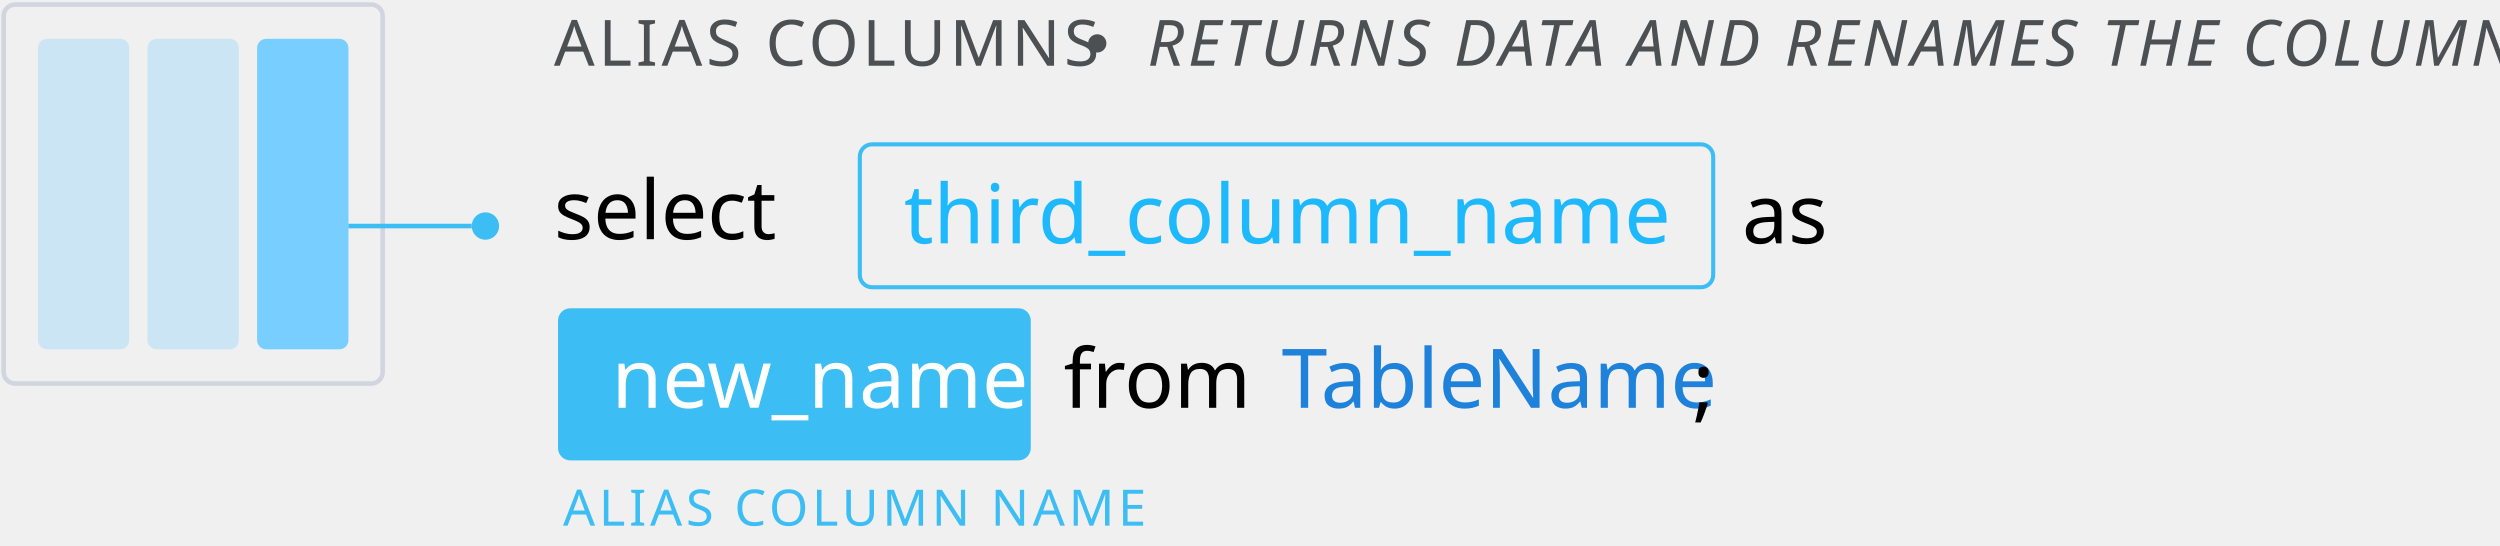
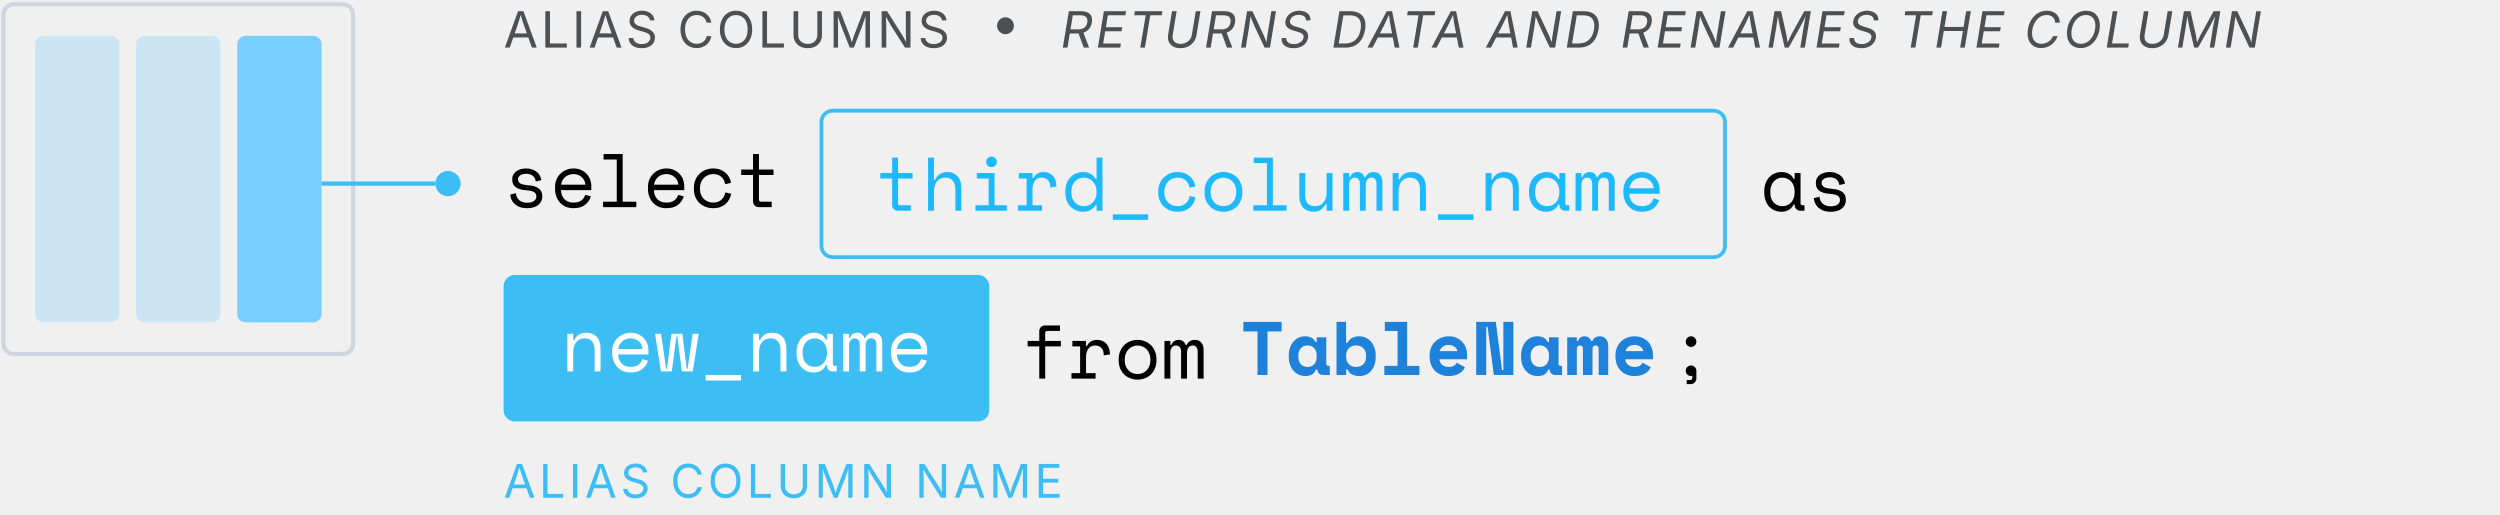
- <svg xmlns="http://www.w3.org/2000/svg" width="646" height="141" viewBox="0 0 646 141" fill="none">
-   <rect x="0.95" y="1.182" width="97.931" height="97.931" rx="2.95" stroke="#D1D5DF" stroke-width="1.18" />
-   <rect opacity="0.3" x="9.799" y="10.032" width="23.598" height="80.233" rx="2.36" fill="#77CEFF" />
-   <rect opacity="0.3" x="38.116" y="10.032" width="23.598" height="80.233" rx="2.36" fill="#77CEFF" />
-   <rect x="66.434" y="10.032" width="23.598" height="80.233" rx="2.36" fill="#77CEFF" />
-   <circle cx="125.429" cy="58.407" r="3.54" transform="rotate(-180 125.429 58.4073)" fill="#3CBDF4" />
-   <path d="M90.032 58.407L121.889 58.407" stroke="#3CBDF4" stroke-width="1.18" />
-   <text fill="black" xml:space="preserve" style="white-space: pre" font-family="Operator Mono" font-size="21.246" font-weight="500" letter-spacing="0px">
-     <tspan x="143.139" y="61.814">select</tspan>
+ <svg xmlns="http://www.w3.org/2000/svg" width="700" height="144" fill="none" viewBox="0 0 700 144">
+   <rect width="23.598" height="80.233" x="9.799" y="10" fill="#77CEFF" opacity="0.3" rx="2.36" />
+   <path fill="black" d="M502.497 57.215H502.242C501.902 57.923 501.427 58.448 500.818 58.788C500.224 59.127 499.593 59.297 498.928 59.297C498.234 59.297 497.589 59.184 496.994 58.958C496.399 58.717 495.875 58.37 495.422 57.916C494.983 57.449 494.636 56.883 494.381 56.217C494.126 55.551 493.999 54.779 493.999 53.901V53.561C493.999 52.697 494.126 51.932 494.381 51.267C494.636 50.601 494.983 50.041 495.422 49.588C495.875 49.121 496.399 48.767 496.994 48.526C497.589 48.285 498.219 48.165 498.885 48.165C499.607 48.165 500.259 48.328 500.84 48.653C501.435 48.965 501.902 49.454 502.242 50.119H502.497V48.462H504.154V56.833C504.154 57.258 504.345 57.47 504.728 57.47H505.259V59H504.133C503.651 59 503.255 58.844 502.943 58.533C502.646 58.221 502.497 57.824 502.497 57.343V57.215ZM499.097 57.725C499.593 57.725 500.046 57.633 500.457 57.449C500.882 57.265 501.243 57.003 501.541 56.663C501.838 56.323 502.072 55.919 502.242 55.452C502.412 54.97 502.497 54.439 502.497 53.858V53.604C502.497 53.037 502.412 52.52 502.242 52.053C502.072 51.571 501.831 51.16 501.52 50.82C501.222 50.48 500.861 50.218 500.436 50.034C500.025 49.836 499.579 49.737 499.097 49.737C498.602 49.737 498.149 49.829 497.738 50.013C497.327 50.197 496.966 50.459 496.654 50.799C496.357 51.125 496.123 51.529 495.953 52.01C495.783 52.477 495.698 52.995 495.698 53.561V53.901C495.698 55.105 496.01 56.047 496.633 56.727C497.27 57.392 498.092 57.725 499.097 57.725Z" />
+   <path fill="black" d="M510.045 51.182C510.045 51.691 510.258 52.081 510.683 52.35C511.122 52.619 511.915 52.796 513.062 52.881C514.295 52.98 515.229 53.278 515.867 53.773C516.518 54.255 516.844 54.963 516.844 55.898V56.026C516.844 56.535 516.738 56.996 516.525 57.407C516.327 57.803 516.044 58.143 515.676 58.426C515.322 58.71 514.882 58.922 514.358 59.064C513.848 59.219 513.289 59.297 512.68 59.297C511.858 59.297 511.15 59.191 510.555 58.979C509.975 58.752 509.486 58.462 509.089 58.108C508.707 57.739 508.417 57.329 508.218 56.875C508.02 56.408 507.907 55.941 507.878 55.473L509.451 55.091C509.521 55.898 509.833 56.55 510.385 57.045C510.938 57.527 511.674 57.768 512.595 57.768C513.374 57.768 513.997 57.619 514.465 57.322C514.946 57.01 515.187 56.578 515.187 56.026C515.187 55.431 514.953 55.006 514.486 54.751C514.018 54.496 513.261 54.333 512.213 54.262C510.994 54.177 510.06 53.894 509.408 53.412C508.757 52.931 508.431 52.23 508.431 51.309V51.182C508.431 50.686 508.537 50.254 508.75 49.886C508.962 49.503 509.245 49.184 509.599 48.929C509.968 48.675 510.378 48.483 510.832 48.356C511.285 48.228 511.759 48.165 512.255 48.165C512.949 48.165 513.558 48.264 514.082 48.462C514.606 48.646 515.045 48.894 515.399 49.206C515.754 49.503 516.023 49.85 516.207 50.247C516.405 50.643 516.533 51.04 516.589 51.437L515.017 51.819C514.946 51.139 514.67 50.608 514.188 50.225C513.721 49.843 513.105 49.652 512.34 49.652C512.043 49.652 511.752 49.687 511.469 49.758C511.2 49.815 510.959 49.907 510.747 50.034C510.534 50.162 510.364 50.325 510.237 50.523C510.109 50.707 510.045 50.927 510.045 51.182Z" />
+   <rect width="97.931" height="97.931" x="0.95" y="1.182" stroke="#D1D5DF" stroke-width="1.18" rx="2.95" />
+   <rect width="23.598" height="80.233" x="38.117" y="10.032" fill="#77CEFF" opacity="0.3" rx="2.36" />
+   <rect width="23.598" height="80.233" x="66.434" y="10.032" fill="#77CEFF" rx="2.36" />
+   <circle cx="125.429" cy="51.407" r="3.54" fill="#3CBDF4" transform="rotate(-180 125.429 51.4073)" />
+   <path stroke="#3CBDF4" stroke-width="1.18" d="M90.032 51.407L121.889 51.407" />
+   <path fill="black" d="M145.037 50.181C145.037 50.691 145.249 51.081 145.674 51.35C146.113 51.619 146.906 51.796 148.054 51.881C149.286 51.98 150.221 52.278 150.858 52.773C151.51 53.255 151.835 53.963 151.835 54.898V55.026C151.835 55.535 151.729 55.996 151.517 56.407C151.318 56.803 151.035 57.143 150.667 57.426C150.313 57.71 149.874 57.922 149.35 58.064C148.84 58.219 148.28 58.297 147.671 58.297C146.85 58.297 146.141 58.191 145.547 57.979C144.966 57.752 144.477 57.462 144.081 57.108C143.698 56.739 143.408 56.329 143.21 55.875C143.011 55.408 142.898 54.941 142.87 54.473L144.442 54.091C144.513 54.898 144.824 55.55 145.377 56.045C145.929 56.527 146.666 56.768 147.586 56.768C148.365 56.768 148.988 56.619 149.456 56.322C149.937 56.01 150.178 55.578 150.178 55.026C150.178 54.431 149.944 54.006 149.477 53.751C149.01 53.496 148.252 53.333 147.204 53.262C145.986 53.177 145.051 52.894 144.399 52.412C143.748 51.931 143.422 51.23 143.422 50.309V50.181C143.422 49.686 143.528 49.254 143.741 48.886C143.953 48.503 144.236 48.184 144.591 47.929C144.959 47.675 145.37 47.483 145.823 47.356C146.276 47.228 146.751 47.165 147.246 47.165C147.94 47.165 148.549 47.264 149.073 47.462C149.597 47.646 150.037 47.894 150.391 48.206C150.745 48.503 151.014 48.85 151.198 49.247C151.396 49.643 151.524 50.04 151.58 50.436L150.008 50.819C149.937 50.139 149.661 49.608 149.18 49.225C148.712 48.843 148.096 48.652 147.331 48.652C147.034 48.652 146.743 48.687 146.46 48.758C146.191 48.815 145.95 48.907 145.738 49.034C145.525 49.162 145.355 49.325 145.228 49.523C145.1 49.707 145.037 49.926 145.037 50.181Z" />
+   <path fill="black" d="M157.068 53.241C157.111 54.289 157.436 55.132 158.046 55.769C158.655 56.407 159.504 56.725 160.595 56.725C161.091 56.725 161.523 56.669 161.891 56.555C162.259 56.442 162.571 56.286 162.826 56.088C163.095 55.889 163.307 55.663 163.463 55.408C163.633 55.139 163.768 54.855 163.867 54.558L165.439 54.983C165.142 55.96 164.589 56.761 163.782 57.384C162.989 57.993 161.912 58.297 160.553 58.297C159.802 58.297 159.108 58.17 158.47 57.915C157.847 57.646 157.309 57.27 156.856 56.789C156.403 56.307 156.048 55.734 155.793 55.068C155.539 54.402 155.411 53.666 155.411 52.858V52.349C155.411 51.612 155.539 50.925 155.793 50.288C156.063 49.65 156.431 49.105 156.898 48.652C157.366 48.184 157.911 47.823 158.534 47.568C159.172 47.299 159.858 47.165 160.595 47.165C161.459 47.165 162.203 47.328 162.826 47.653C163.463 47.965 163.98 48.354 164.377 48.822C164.787 49.289 165.085 49.799 165.269 50.352C165.467 50.904 165.566 51.414 165.566 51.881V53.241H157.068ZM160.595 48.737C160.128 48.737 159.689 48.815 159.278 48.971C158.881 49.112 158.527 49.318 158.215 49.587C157.918 49.856 157.67 50.174 157.472 50.543C157.288 50.897 157.167 51.286 157.111 51.711H163.909C163.881 51.258 163.768 50.847 163.569 50.479C163.385 50.111 163.137 49.799 162.826 49.544C162.528 49.289 162.181 49.091 161.785 48.949C161.402 48.808 161.006 48.737 160.595 48.737Z" />
+   <path fill="black" d="M168.866 56.47H172.69V44.658H168.994V43.128H174.347V56.47H178.172V58H168.866V56.47Z" />
+   <path fill="black" d="M183.086 53.241C183.128 54.289 183.454 55.132 184.063 55.769C184.672 56.407 185.522 56.725 186.613 56.725C187.108 56.725 187.54 56.669 187.909 56.555C188.277 56.442 188.589 56.286 188.843 56.088C189.113 55.889 189.325 55.663 189.481 55.408C189.651 55.139 189.785 54.855 189.885 54.558L191.457 54.983C191.159 55.96 190.607 56.761 189.8 57.384C189.006 57.993 187.93 58.297 186.57 58.297C185.819 58.297 185.125 58.17 184.488 57.915C183.865 57.646 183.327 57.27 182.873 56.789C182.42 56.307 182.066 55.734 181.811 55.068C181.556 54.402 181.429 53.666 181.429 52.858V52.349C181.429 51.612 181.556 50.925 181.811 50.288C182.08 49.65 182.449 49.105 182.916 48.652C183.383 48.184 183.929 47.823 184.552 47.568C185.189 47.299 185.876 47.165 186.613 47.165C187.477 47.165 188.22 47.328 188.843 47.653C189.481 47.965 189.998 48.354 190.394 48.822C190.805 49.289 191.103 49.799 191.287 50.352C191.485 50.904 191.584 51.414 191.584 51.881V53.241H183.086ZM186.613 48.737C186.145 48.737 185.706 48.815 185.295 48.971C184.899 49.112 184.545 49.318 184.233 49.587C183.936 49.856 183.688 50.174 183.49 50.543C183.305 50.897 183.185 51.286 183.128 51.711H189.927C189.899 51.258 189.785 50.847 189.587 50.479C189.403 50.111 189.155 49.799 188.843 49.544C188.546 49.289 188.199 49.091 187.802 48.949C187.42 48.808 187.023 48.737 186.613 48.737Z" />
+   <path fill="black" d="M204.742 54.261C204.628 54.841 204.43 55.38 204.147 55.875C203.878 56.371 203.531 56.803 203.106 57.171C202.681 57.525 202.185 57.802 201.619 58C201.052 58.198 200.422 58.297 199.728 58.297C198.991 58.297 198.29 58.177 197.624 57.936C196.973 57.695 196.399 57.348 195.904 56.895C195.408 56.428 195.011 55.861 194.714 55.196C194.43 54.53 194.289 53.765 194.289 52.901V52.646C194.289 51.796 194.43 51.031 194.714 50.352C195.011 49.672 195.408 49.098 195.904 48.631C196.399 48.163 196.973 47.802 197.624 47.547C198.29 47.292 198.991 47.165 199.728 47.165C200.393 47.165 201.01 47.264 201.576 47.462C202.143 47.66 202.638 47.944 203.063 48.312C203.502 48.666 203.856 49.091 204.126 49.587C204.409 50.082 204.6 50.621 204.699 51.201L203.042 51.584C203 51.215 202.893 50.861 202.723 50.521C202.568 50.167 202.348 49.863 202.065 49.608C201.796 49.339 201.463 49.126 201.066 48.971C200.67 48.815 200.209 48.737 199.685 48.737C199.175 48.737 198.694 48.836 198.241 49.034C197.801 49.218 197.412 49.487 197.072 49.842C196.732 50.181 196.463 50.592 196.265 51.074C196.081 51.555 195.988 52.079 195.988 52.646V52.901C195.988 53.496 196.081 54.034 196.265 54.516C196.463 54.983 196.732 55.38 197.072 55.705C197.412 56.031 197.809 56.286 198.262 56.47C198.715 56.64 199.204 56.725 199.728 56.725C200.252 56.725 200.705 56.647 201.087 56.492C201.484 56.322 201.817 56.109 202.086 55.854C202.369 55.585 202.589 55.281 202.745 54.941C202.915 54.601 203.028 54.246 203.085 53.878L204.742 54.261Z" />
+   <path fill="black" d="M207.531 47.462H210.846V43.128H212.503V47.462H216.582V48.992H212.503V55.833C212.503 56.258 212.694 56.47 213.076 56.47H216.072V58H212.482C212 58 211.603 57.844 211.292 57.532C210.994 57.221 210.846 56.824 210.846 56.343V48.992H207.531V47.462Z" />
+   <path fill="#1E81DA" d="M348.147 90.128H358.855V92.805H354.903V105H352.099V92.805H348.147V90.128Z" />
+   <path fill="#1E81DA" d="M368.486 103.47C368.203 104.136 367.806 104.61 367.296 104.894C366.786 105.163 366.191 105.297 365.511 105.297C364.874 105.297 364.272 105.177 363.706 104.936C363.153 104.695 362.664 104.341 362.24 103.874C361.815 103.406 361.475 102.84 361.22 102.174C360.979 101.509 360.859 100.751 360.859 99.901V99.561C360.859 98.725 360.979 97.975 361.22 97.309C361.461 96.643 361.786 96.077 362.197 95.609C362.608 95.142 363.082 94.788 363.621 94.547C364.173 94.292 364.761 94.165 365.384 94.165C366.135 94.165 366.737 94.292 367.19 94.547C367.657 94.802 368.025 95.199 368.295 95.737H368.677V94.462H371.354V101.813C371.354 102.238 371.545 102.45 371.928 102.45H372.331V105H370.504C370.023 105 369.626 104.858 369.314 104.575C369.017 104.292 368.868 103.923 368.868 103.47H368.486ZM366.106 102.748C366.885 102.748 367.509 102.493 367.976 101.983C368.443 101.459 368.677 100.751 368.677 99.859V99.603C368.677 98.711 368.443 98.01 367.976 97.5C367.509 96.976 366.885 96.714 366.106 96.714C365.327 96.714 364.704 96.976 364.237 97.5C363.769 98.01 363.536 98.711 363.536 99.603V99.859C363.536 100.751 363.769 101.459 364.237 101.983C364.704 102.493 365.327 102.748 366.106 102.748Z" />
+   <path fill="#1E81DA" d="M376.906 105H374.229V90.128H376.906V95.992H377.288C377.571 95.411 377.982 94.965 378.52 94.653C379.058 94.328 379.745 94.165 380.581 94.165C381.204 94.165 381.792 94.285 382.344 94.526C382.911 94.767 383.4 95.121 383.81 95.588C384.235 96.041 384.568 96.601 384.809 97.266C385.064 97.932 385.191 98.69 385.191 99.54V99.922C385.191 100.786 385.071 101.551 384.83 102.217C384.589 102.882 384.264 103.449 383.853 103.916C383.442 104.37 382.954 104.717 382.387 104.957C381.835 105.184 381.233 105.297 380.581 105.297C380.1 105.297 379.682 105.248 379.328 105.149C378.973 105.049 378.662 104.915 378.393 104.745C378.138 104.575 377.918 104.384 377.734 104.171C377.564 103.945 377.415 103.711 377.288 103.47H376.906V105ZM379.71 102.748C380.546 102.748 381.218 102.493 381.728 101.983C382.252 101.459 382.514 100.751 382.514 99.859V99.603C382.514 98.711 382.252 98.01 381.728 97.5C381.218 96.976 380.546 96.714 379.71 96.714C378.874 96.714 378.194 96.983 377.67 97.521C377.161 98.046 376.906 98.74 376.906 99.603V99.859C376.906 100.722 377.161 101.424 377.67 101.962C378.194 102.486 378.874 102.748 379.71 102.748Z" />
+   <path fill="#1E81DA" d="M387.62 102.45H391.317V92.677H387.747V90.128H393.994V102.45H397.435V105H387.62V102.45Z" />
+   <path fill="#1E81DA" d="M403.051 100.602C403.065 100.914 403.136 101.204 403.263 101.473C403.405 101.728 403.589 101.955 403.816 102.153C404.056 102.337 404.325 102.486 404.623 102.599C404.934 102.698 405.26 102.748 405.6 102.748C406.266 102.748 406.776 102.635 407.13 102.408C407.484 102.167 407.739 101.884 407.895 101.558L410.189 102.833C410.062 103.102 409.885 103.385 409.658 103.683C409.431 103.966 409.134 104.228 408.766 104.469C408.412 104.71 407.973 104.908 407.449 105.064C406.939 105.219 406.337 105.297 405.643 105.297C404.85 105.297 404.127 105.17 403.476 104.915C402.824 104.66 402.258 104.292 401.776 103.81C401.309 103.329 400.94 102.741 400.671 102.047C400.416 101.353 400.289 100.567 400.289 99.689V99.561C400.289 98.754 400.423 98.017 400.692 97.352C400.976 96.686 401.358 96.119 401.84 95.652C402.321 95.184 402.881 94.823 403.518 94.568C404.17 94.299 404.864 94.165 405.6 94.165C406.507 94.165 407.286 94.328 407.937 94.653C408.589 94.965 409.127 95.368 409.552 95.864C409.977 96.346 410.288 96.884 410.487 97.479C410.685 98.06 410.784 98.626 410.784 99.179V100.602H403.051ZM405.579 96.587C404.899 96.587 404.347 96.764 403.922 97.118C403.497 97.458 403.221 97.854 403.093 98.308H408.065C407.98 97.812 407.711 97.401 407.257 97.075C406.818 96.749 406.259 96.587 405.579 96.587Z" />
+   <path fill="#1E81DA" d="M420.564 103.598H420.946V90.128H423.75V105H418.269L416.527 91.53H416.145V105H413.34V90.128H418.821L420.564 103.598Z" />
+   <path fill="#1E81DA" d="M433.53 103.47C433.247 104.136 432.85 104.61 432.34 104.894C431.83 105.163 431.235 105.297 430.556 105.297C429.918 105.297 429.316 105.177 428.75 104.936C428.197 104.695 427.709 104.341 427.284 103.874C426.859 103.406 426.519 102.84 426.264 102.174C426.023 101.509 425.903 100.751 425.903 99.901V99.561C425.903 98.725 426.023 97.975 426.264 97.309C426.505 96.643 426.83 96.077 427.241 95.609C427.652 95.142 428.126 94.788 428.665 94.547C429.217 94.292 429.805 94.165 430.428 94.165C431.179 94.165 431.781 94.292 432.234 94.547C432.701 94.802 433.07 95.199 433.339 95.737H433.721V94.462H436.398V101.813C436.398 102.238 436.589 102.45 436.972 102.45H437.375V105H435.548C435.067 105 434.67 104.858 434.359 104.575C434.061 104.292 433.912 103.923 433.912 103.47H433.53ZM431.15 102.748C431.929 102.748 432.553 102.493 433.02 101.983C433.487 101.459 433.721 100.751 433.721 99.859V99.603C433.721 98.711 433.487 98.01 433.02 97.5C432.553 96.976 431.929 96.714 431.15 96.714C430.371 96.714 429.748 96.976 429.281 97.5C428.813 98.01 428.58 98.711 428.58 99.603V99.859C428.58 100.751 428.813 101.459 429.281 101.983C429.748 102.493 430.371 102.748 431.15 102.748Z" />
+   <path fill="#1E81DA" d="M450.299 105H447.622V97.606C447.622 97.309 447.544 97.089 447.389 96.948C447.247 96.792 447.056 96.714 446.815 96.714C446.532 96.714 446.305 96.799 446.135 96.969C445.979 97.139 445.901 97.394 445.901 97.734V105H443.224V97.606C443.224 97.309 443.139 97.089 442.97 96.948C442.814 96.792 442.623 96.714 442.396 96.714C442.141 96.714 441.928 96.799 441.759 96.969C441.589 97.139 441.504 97.394 441.504 97.734V105H438.827V94.462H441.504V95.482H441.886C441.971 95.099 442.162 94.788 442.46 94.547C442.771 94.292 443.175 94.165 443.671 94.165C444.138 94.165 444.535 94.292 444.86 94.547C445.186 94.788 445.406 95.099 445.519 95.482H445.901C446.015 95.099 446.248 94.788 446.603 94.547C446.971 94.292 447.424 94.165 447.962 94.165C448.67 94.165 449.237 94.405 449.662 94.887C450.087 95.354 450.299 96.006 450.299 96.842V105Z" />
+   <path fill="#1E81DA" d="M455.086 100.602C455.1 100.914 455.171 101.204 455.298 101.473C455.44 101.728 455.624 101.955 455.851 102.153C456.092 102.337 456.361 102.486 456.658 102.599C456.97 102.698 457.296 102.748 457.636 102.748C458.301 102.748 458.811 102.635 459.165 102.408C459.519 102.167 459.774 101.884 459.93 101.558L462.225 102.833C462.097 103.102 461.92 103.385 461.693 103.683C461.467 103.966 461.169 104.228 460.801 104.469C460.447 104.71 460.008 104.908 459.484 105.064C458.974 105.219 458.372 105.297 457.678 105.297C456.885 105.297 456.162 105.17 455.511 104.915C454.859 104.66 454.293 104.292 453.811 103.81C453.344 103.329 452.976 102.741 452.707 102.047C452.452 101.353 452.324 100.567 452.324 99.689V99.561C452.324 98.754 452.459 98.017 452.728 97.352C453.011 96.686 453.393 96.119 453.875 95.652C454.357 95.184 454.916 94.823 455.553 94.568C456.205 94.299 456.899 94.165 457.636 94.165C458.542 94.165 459.321 94.328 459.973 94.653C460.624 94.965 461.162 95.368 461.587 95.864C462.012 96.346 462.324 96.884 462.522 97.479C462.72 98.06 462.819 98.626 462.819 99.179V100.602H455.086ZM457.614 96.587C456.934 96.587 456.382 96.764 455.957 97.118C455.532 97.458 455.256 97.854 455.129 98.308H460.1C460.015 97.812 459.746 97.401 459.293 97.075C458.854 96.749 458.294 96.587 457.614 96.587Z" />
+   <path fill="black" d="M287.742 95.462H290.993V92.785C290.993 92.303 291.141 91.907 291.439 91.595C291.751 91.284 292.147 91.128 292.629 91.128H296.793V92.658H293.224C292.841 92.658 292.65 92.87 292.65 93.295V95.462H297.048V96.992H292.65V106H290.993V96.992H287.742V95.462Z" />
+   <path fill="black" d="M300.262 95.462H304.087V96.864H304.342C304.611 96.284 304.993 95.859 305.489 95.59C305.985 95.306 306.551 95.165 307.188 95.165C308.251 95.165 309.108 95.512 309.759 96.206C310.411 96.9 310.758 97.912 310.8 99.244L309.058 99.499C309.058 98.521 308.824 97.82 308.357 97.395C307.89 96.956 307.316 96.737 306.636 96.737C306.197 96.737 305.815 96.822 305.489 96.992C305.177 97.162 304.915 97.395 304.703 97.693C304.49 97.99 304.334 98.337 304.235 98.734C304.136 99.13 304.087 99.555 304.087 100.009V104.47H306.764V106H300.007V104.47H302.429V96.992H300.262V95.462Z" />
+   <path fill="black" d="M323.809 100.858C323.809 101.737 323.66 102.516 323.363 103.195C323.08 103.861 322.697 104.428 322.216 104.895C321.734 105.348 321.168 105.695 320.516 105.936C319.879 106.177 319.213 106.297 318.519 106.297C317.811 106.297 317.138 106.177 316.501 105.936C315.863 105.695 315.304 105.348 314.822 104.895C314.341 104.428 313.951 103.861 313.654 103.195C313.37 102.516 313.229 101.737 313.229 100.858V100.604C313.229 99.74 313.37 98.975 313.654 98.309C313.951 97.629 314.341 97.055 314.822 96.588C315.318 96.121 315.884 95.767 316.522 95.526C317.159 95.285 317.825 95.165 318.519 95.165C319.213 95.165 319.879 95.285 320.516 95.526C321.153 95.767 321.713 96.121 322.194 96.588C322.69 97.055 323.08 97.629 323.363 98.309C323.66 98.975 323.809 99.74 323.809 100.604V100.858ZM318.519 104.725C319.029 104.725 319.496 104.64 319.921 104.47C320.36 104.286 320.743 104.024 321.068 103.684C321.394 103.344 321.649 102.941 321.833 102.473C322.017 101.992 322.109 101.453 322.109 100.858V100.604C322.109 100.037 322.017 99.52 321.833 99.053C321.649 98.571 321.394 98.16 321.068 97.82C320.743 97.48 320.36 97.218 319.921 97.034C319.482 96.836 319.015 96.737 318.519 96.737C318.023 96.737 317.556 96.836 317.117 97.034C316.678 97.218 316.295 97.48 315.969 97.82C315.644 98.16 315.389 98.571 315.205 99.053C315.02 99.52 314.928 100.037 314.928 100.604V100.858C314.928 101.453 315.02 101.992 315.205 102.473C315.389 102.941 315.644 103.344 315.969 103.684C316.295 104.024 316.671 104.286 317.095 104.47C317.535 104.64 318.009 104.725 318.519 104.725Z" />
+   <path fill="black" d="M337.009 106H335.352V98.436C335.352 97.941 335.239 97.537 335.012 97.225C334.785 96.9 334.424 96.737 333.928 96.737C333.461 96.737 333.079 96.914 332.781 97.268C332.498 97.608 332.356 98.139 332.356 98.861V106H330.699V98.352C330.699 97.884 330.572 97.502 330.317 97.204C330.062 96.893 329.722 96.737 329.297 96.737C328.787 96.737 328.39 96.921 328.107 97.289C327.838 97.657 327.703 98.139 327.703 98.734V106H326.046V95.462H327.703V96.609H327.958C328.143 96.114 328.412 95.752 328.766 95.526C329.12 95.285 329.538 95.165 330.019 95.165C330.529 95.165 330.947 95.299 331.273 95.568C331.613 95.837 331.846 96.184 331.974 96.609H332.229C332.71 95.646 333.475 95.165 334.523 95.165C335.317 95.165 335.926 95.42 336.35 95.93C336.79 96.425 337.009 97.077 337.009 97.884V106Z" />
+   <path fill="black" d="M472.014 103.81C472.014 103.399 472.156 103.052 472.439 102.769C472.736 102.472 473.09 102.323 473.501 102.323C473.912 102.323 474.259 102.472 474.542 102.769C474.84 103.052 474.988 103.399 474.988 103.81V105.892C474.988 106.374 474.833 106.77 474.521 107.082C474.224 107.394 473.834 107.549 473.353 107.549H472.269V106.402H473.268C473.65 106.402 473.841 106.19 473.841 105.765V105.234C473.728 105.276 473.607 105.297 473.48 105.297C473.083 105.297 472.736 105.156 472.439 104.872C472.156 104.575 472.014 104.221 472.014 103.81ZM472.014 95.652C472.014 95.241 472.156 94.894 472.439 94.611C472.736 94.313 473.09 94.165 473.501 94.165C473.912 94.165 474.259 94.313 474.542 94.611C474.84 94.894 474.988 95.241 474.988 95.652C474.988 96.063 474.84 96.417 474.542 96.714C474.259 96.997 473.912 97.139 473.501 97.139C473.09 97.139 472.736 96.997 472.439 96.714C472.156 96.417 472.014 96.063 472.014 95.652Z" />
+   <path fill="#1DB9FC" d="M246.487 48.462H249.802V44.128H251.459V48.462H255.538V49.992H251.459V56.833C251.459 57.258 251.65 57.47 252.032 57.47H255.028V59H251.437C250.956 59 250.559 58.844 250.248 58.533C249.95 58.221 249.802 57.824 249.802 57.343V49.992H246.487V48.462Z" />
+   <path fill="#1DB9FC" d="M261.514 59H259.857V44.128H261.514V50.374H261.769C262.095 49.694 262.548 49.156 263.129 48.76C263.724 48.363 264.446 48.165 265.296 48.165C266.443 48.165 267.371 48.547 268.079 49.312C268.802 50.063 269.163 51.196 269.163 52.711V59H267.506V53.051C267.506 51.946 267.258 51.118 266.762 50.565C266.266 50.013 265.594 49.737 264.744 49.737C263.738 49.737 262.945 50.084 262.364 50.778C261.798 51.458 261.514 52.371 261.514 53.519V59Z" />
+   <path fill="#1DB9FC" d="M276.138 45.318C276.138 44.907 276.279 44.56 276.563 44.277C276.86 43.979 277.214 43.831 277.625 43.831C278.036 43.831 278.383 43.979 278.666 44.277C278.964 44.56 279.112 44.907 279.112 45.318C279.112 45.728 278.964 46.083 278.666 46.38C278.383 46.663 278.036 46.805 277.625 46.805C277.214 46.805 276.86 46.663 276.563 46.38C276.279 46.083 276.138 45.728 276.138 45.318ZM273.121 57.47H276.818V49.992H273.503V48.462H278.475V57.47H281.917V59H273.121V57.47Z" />
+   <path fill="#1DB9FC" d="M285.28 48.462H289.104V49.864H289.359C289.628 49.284 290.011 48.859 290.506 48.59C291.002 48.306 291.569 48.165 292.206 48.165C293.268 48.165 294.125 48.512 294.777 49.206C295.428 49.9 295.775 50.913 295.818 52.244L294.076 52.499C294.076 51.522 293.842 50.82 293.375 50.395C292.907 49.956 292.334 49.737 291.654 49.737C291.215 49.737 290.832 49.822 290.506 49.992C290.195 50.162 289.933 50.395 289.72 50.693C289.508 50.99 289.352 51.337 289.253 51.734C289.154 52.13 289.104 52.556 289.104 53.009V57.47H291.781V59H285.025V57.47H287.447V49.992H285.28V48.462Z" />
+   <path fill="#1DB9FC" d="M307.042 57.385H306.787C306.617 57.711 306.398 57.994 306.128 58.235C305.874 58.476 305.59 58.674 305.279 58.83C304.981 58.986 304.663 59.099 304.323 59.17C303.983 59.255 303.657 59.297 303.345 59.297C302.637 59.297 301.978 59.177 301.369 58.936C300.76 58.696 300.222 58.349 299.755 57.895C299.302 57.442 298.94 56.883 298.671 56.217C298.416 55.537 298.289 54.765 298.289 53.901V53.561C298.289 52.711 298.423 51.953 298.692 51.288C298.962 50.608 299.323 50.041 299.776 49.588C300.229 49.121 300.76 48.767 301.369 48.526C301.978 48.285 302.623 48.165 303.303 48.165C304.025 48.165 304.698 48.328 305.321 48.653C305.958 48.965 306.447 49.454 306.787 50.119H307.042V44.128H308.699V59H307.042V57.385ZM303.515 57.725C304.011 57.725 304.471 57.633 304.896 57.449C305.321 57.265 305.689 57.003 306.001 56.663C306.327 56.323 306.582 55.919 306.766 55.452C306.95 54.97 307.042 54.439 307.042 53.858V53.604C307.042 53.037 306.95 52.52 306.766 52.053C306.582 51.571 306.327 51.16 306.001 50.82C305.689 50.48 305.314 50.218 304.875 50.034C304.45 49.836 303.997 49.737 303.515 49.737C303.02 49.737 302.552 49.829 302.113 50.013C301.688 50.197 301.313 50.459 300.987 50.799C300.675 51.139 300.428 51.543 300.243 52.01C300.073 52.478 299.988 52.995 299.988 53.561V53.901C299.988 54.496 300.073 55.027 300.243 55.494C300.428 55.962 300.675 56.365 300.987 56.706C301.313 57.031 301.688 57.286 302.113 57.47C302.538 57.64 303.005 57.725 303.515 57.725Z" />
+   <path fill="#1DB9FC" d="M311.595 60.02H321.496V61.55H311.595V60.02Z" />
+   <path fill="#1DB9FC" d="M334.759 55.261C334.646 55.842 334.448 56.38 334.164 56.875C333.895 57.371 333.548 57.803 333.123 58.171C332.699 58.526 332.203 58.802 331.636 59C331.07 59.198 330.439 59.297 329.745 59.297C329.009 59.297 328.308 59.177 327.642 58.936C326.991 58.696 326.417 58.349 325.921 57.895C325.425 57.428 325.029 56.861 324.731 56.196C324.448 55.53 324.306 54.765 324.306 53.901V53.646C324.306 52.796 324.448 52.031 324.731 51.352C325.029 50.672 325.425 50.098 325.921 49.631C326.417 49.163 326.991 48.802 327.642 48.547C328.308 48.292 329.009 48.165 329.745 48.165C330.411 48.165 331.027 48.264 331.594 48.462C332.16 48.66 332.656 48.944 333.081 49.312C333.52 49.666 333.874 50.091 334.143 50.587C334.427 51.082 334.618 51.621 334.717 52.201L333.06 52.584C333.017 52.215 332.911 51.861 332.741 51.522C332.585 51.167 332.366 50.863 332.082 50.608C331.813 50.339 331.48 50.126 331.084 49.971C330.687 49.815 330.227 49.737 329.703 49.737C329.193 49.737 328.711 49.836 328.258 50.034C327.819 50.218 327.43 50.487 327.09 50.842C326.75 51.182 326.481 51.592 326.282 52.074C326.098 52.556 326.006 53.08 326.006 53.646V53.901C326.006 54.496 326.098 55.034 326.282 55.516C326.481 55.983 326.75 56.38 327.09 56.706C327.43 57.031 327.826 57.286 328.279 57.47C328.733 57.64 329.221 57.725 329.745 57.725C330.269 57.725 330.723 57.647 331.105 57.492C331.502 57.322 331.835 57.109 332.104 56.854C332.387 56.585 332.606 56.281 332.762 55.941C332.932 55.601 333.046 55.247 333.102 54.878L334.759 55.261Z" />
+   <path fill="#1DB9FC" d="M347.853 53.858C347.853 54.737 347.704 55.516 347.407 56.196C347.124 56.861 346.741 57.428 346.26 57.895C345.778 58.349 345.212 58.696 344.56 58.936C343.923 59.177 343.257 59.297 342.563 59.297C341.855 59.297 341.182 59.177 340.545 58.936C339.907 58.696 339.348 58.349 338.866 57.895C338.385 57.428 337.995 56.861 337.698 56.196C337.414 55.516 337.273 54.737 337.273 53.858V53.604C337.273 52.74 337.414 51.975 337.698 51.309C337.995 50.629 338.385 50.056 338.866 49.588C339.362 49.121 339.929 48.767 340.566 48.526C341.203 48.285 341.869 48.165 342.563 48.165C343.257 48.165 343.923 48.285 344.56 48.526C345.197 48.767 345.757 49.121 346.238 49.588C346.734 50.056 347.124 50.629 347.407 51.309C347.704 51.975 347.853 52.74 347.853 53.604V53.858ZM342.563 57.725C343.073 57.725 343.54 57.64 343.965 57.47C344.404 57.286 344.787 57.024 345.112 56.684C345.438 56.344 345.693 55.941 345.877 55.473C346.061 54.992 346.154 54.453 346.154 53.858V53.604C346.154 53.037 346.061 52.52 345.877 52.053C345.693 51.571 345.438 51.16 345.112 50.82C344.787 50.48 344.404 50.218 343.965 50.034C343.526 49.836 343.059 49.737 342.563 49.737C342.067 49.737 341.6 49.836 341.161 50.034C340.722 50.218 340.339 50.48 340.014 50.82C339.688 51.16 339.433 51.571 339.249 52.053C339.065 52.52 338.972 53.037 338.972 53.604V53.858C338.972 54.453 339.065 54.992 339.249 55.473C339.433 55.941 339.688 56.344 340.014 56.684C340.339 57.024 340.715 57.286 341.14 57.47C341.579 57.64 342.053 57.725 342.563 57.725Z" />
+   <path fill="#1DB9FC" d="M350.919 57.47H354.743V45.658H351.046V44.128H356.4V57.47H360.225V59H350.919V57.47Z" />
+   <path fill="#1DB9FC" d="M371.449 48.462H373.106V59H371.449V57.088H371.194C370.854 57.768 370.408 58.306 369.855 58.703C369.303 59.099 368.602 59.297 367.752 59.297C367.171 59.297 366.633 59.198 366.137 59C365.656 58.816 365.238 58.533 364.884 58.15C364.544 57.768 364.275 57.293 364.077 56.727C363.892 56.16 363.8 55.502 363.8 54.751V48.462H365.458V54.538C365.458 55.643 365.684 56.45 366.137 56.96C366.591 57.47 367.285 57.725 368.219 57.725C369.225 57.725 370.011 57.385 370.578 56.706C371.158 56.011 371.449 55.091 371.449 53.944V48.462Z" />
+   <path fill="#1DB9FC" d="M387.071 59H385.414V51.437C385.414 50.941 385.3 50.537 385.074 50.225C384.847 49.9 384.486 49.737 383.99 49.737C383.523 49.737 383.14 49.914 382.843 50.268C382.56 50.608 382.418 51.139 382.418 51.861V59H380.761V51.352C380.761 50.884 380.633 50.502 380.378 50.204C380.124 49.893 379.784 49.737 379.359 49.737C378.849 49.737 378.452 49.921 378.169 50.289C377.9 50.657 377.765 51.139 377.765 51.734V59H376.108V48.462H377.765V49.609H378.02C378.204 49.114 378.473 48.752 378.828 48.526C379.182 48.285 379.599 48.165 380.081 48.165C380.591 48.165 381.009 48.299 381.335 48.568C381.674 48.837 381.908 49.184 382.036 49.609H382.291C382.772 48.646 383.537 48.165 384.585 48.165C385.378 48.165 385.987 48.42 386.412 48.929C386.851 49.425 387.071 50.077 387.071 50.884V59Z" />
+   <path fill="#1DB9FC" d="M391.603 59H389.946V48.462H391.603V50.247H391.858C392.509 48.859 393.642 48.165 395.257 48.165C396.475 48.165 397.445 48.547 398.168 49.312C398.89 50.063 399.251 51.196 399.251 52.711V59H397.594V53.051C397.594 51.946 397.346 51.118 396.85 50.565C396.355 50.013 395.682 49.737 394.832 49.737C393.826 49.737 393.033 50.084 392.452 50.778C391.886 51.458 391.603 52.371 391.603 53.519V59Z" />
+   <path fill="#1DB9FC" d="M402.657 60.02H412.557V61.55H402.657V60.02Z" />
+   <path fill="#1DB9FC" d="M417.62 59H415.963V48.462H417.62V50.247H417.875C418.527 48.859 419.66 48.165 421.275 48.165C422.493 48.165 423.463 48.547 424.185 49.312C424.908 50.063 425.269 51.196 425.269 52.711V59H423.612V53.051C423.612 51.946 423.364 51.118 422.868 50.565C422.372 50.013 421.7 49.737 420.85 49.737C419.844 49.737 419.051 50.084 418.47 50.778C417.904 51.458 417.62 52.371 417.62 53.519V59Z" />
+   <path fill="#1DB9FC" d="M436.62 57.215H436.365C436.026 57.923 435.551 58.448 434.942 58.788C434.347 59.127 433.717 59.297 433.051 59.297C432.357 59.297 431.713 59.184 431.118 58.958C430.523 58.717 429.999 58.37 429.546 57.916C429.107 57.449 428.76 56.883 428.505 56.217C428.25 55.551 428.122 54.779 428.122 53.901V53.561C428.122 52.697 428.25 51.932 428.505 51.267C428.76 50.601 429.107 50.041 429.546 49.588C429.999 49.121 430.523 48.767 431.118 48.526C431.713 48.285 432.343 48.165 433.009 48.165C433.731 48.165 434.383 48.328 434.963 48.653C435.558 48.965 436.026 49.454 436.365 50.119H436.62V48.462H438.278V56.833C438.278 57.258 438.469 57.47 438.851 57.47H439.382V59H438.256C437.775 59 437.378 58.844 437.067 58.533C436.769 58.221 436.62 57.824 436.62 57.343V57.215ZM433.221 57.725C433.717 57.725 434.17 57.633 434.581 57.449C435.006 57.265 435.367 57.003 435.664 56.663C435.962 56.323 436.196 55.919 436.365 55.452C436.535 54.97 436.62 54.439 436.62 53.858V53.604C436.62 53.037 436.535 52.52 436.365 52.053C436.196 51.571 435.955 51.16 435.643 50.82C435.346 50.48 434.985 50.218 434.56 50.034C434.149 49.836 433.703 49.737 433.221 49.737C432.725 49.737 432.272 49.829 431.861 50.013C431.451 50.197 431.089 50.459 430.778 50.799C430.48 51.125 430.247 51.529 430.077 52.01C429.907 52.478 429.822 52.995 429.822 53.561V53.901C429.822 55.105 430.133 56.047 430.757 56.727C431.394 57.392 432.216 57.725 433.221 57.725Z" />
+   <path fill="#1DB9FC" d="M452.115 59H450.458V51.437C450.458 50.941 450.345 50.537 450.118 50.225C449.891 49.9 449.53 49.737 449.034 49.737C448.567 49.737 448.185 49.914 447.887 50.268C447.604 50.608 447.462 51.139 447.462 51.861V59H445.805V51.352C445.805 50.884 445.678 50.502 445.423 50.204C445.168 49.893 444.828 49.737 444.403 49.737C443.893 49.737 443.496 49.921 443.213 50.289C442.944 50.657 442.809 51.139 442.809 51.734V59H441.152V48.462H442.809V49.609H443.064C443.248 49.114 443.518 48.752 443.872 48.526C444.226 48.285 444.644 48.165 445.125 48.165C445.635 48.165 446.053 48.299 446.379 48.568C446.719 48.837 446.952 49.184 447.08 49.609H447.335C447.816 48.646 448.581 48.165 449.629 48.165C450.422 48.165 451.031 48.42 451.456 48.929C451.895 49.425 452.115 50.077 452.115 50.884V59Z" />
+   <path fill="#1DB9FC" d="M456.201 54.241C456.243 55.289 456.569 56.132 457.178 56.769C457.787 57.407 458.637 57.725 459.727 57.725C460.223 57.725 460.655 57.669 461.023 57.555C461.392 57.442 461.703 57.286 461.958 57.088C462.227 56.89 462.44 56.663 462.596 56.408C462.766 56.139 462.9 55.856 462.999 55.558L464.571 55.983C464.274 56.96 463.722 57.761 462.914 58.384C462.121 58.993 461.045 59.297 459.685 59.297C458.934 59.297 458.24 59.17 457.603 58.915C456.98 58.646 456.441 58.271 455.988 57.789C455.535 57.307 455.181 56.734 454.926 56.068C454.671 55.402 454.544 54.666 454.544 53.858V53.349C454.544 52.612 454.671 51.925 454.926 51.288C455.195 50.65 455.563 50.105 456.031 49.652C456.498 49.184 457.043 48.823 457.667 48.568C458.304 48.299 458.991 48.165 459.727 48.165C460.591 48.165 461.335 48.328 461.958 48.653C462.596 48.965 463.113 49.354 463.509 49.822C463.92 50.289 464.217 50.799 464.402 51.352C464.6 51.904 464.699 52.414 464.699 52.881V54.241H456.201ZM459.727 49.737C459.26 49.737 458.821 49.815 458.41 49.971C458.014 50.112 457.66 50.318 457.348 50.587C457.051 50.856 456.803 51.175 456.604 51.543C456.42 51.897 456.3 52.286 456.243 52.711H463.042C463.013 52.258 462.9 51.847 462.702 51.479C462.518 51.111 462.27 50.799 461.958 50.544C461.661 50.289 461.314 50.091 460.917 49.949C460.535 49.808 460.138 49.737 459.727 49.737Z" />
+   <path fill="#3CBDF4" fill-rule="evenodd" d="M483.528 34.165C483.528 32.126 481.874 30.472 479.835 30.472H233.165C231.126 30.472 229.473 32.126 229.473 34.165V68.835C229.473 70.874 231.126 72.528 233.165 72.528H479.835C481.874 72.528 483.528 70.874 483.528 68.835V34.165ZM479.835 31.527C481.292 31.527 482.473 32.708 482.473 34.165V68.835C482.473 70.291 481.292 71.472 479.835 71.472H233.165C231.709 71.472 230.528 70.291 230.528 68.835V34.165C230.528 32.708 231.709 31.527 233.165 31.527H479.835Z" clip-rule="evenodd" />
+   <path fill="#3CBDF4" d="M277 80.165C277 78.417 275.583 77 273.835 77H144.165C142.417 77 141 78.417 141 80.165V114.835C141 116.583 142.417 118 144.165 118H273.835C275.583 118 277 116.583 277 114.835V80.165Z" />
+   <path fill="white" d="M160.506 104H158.848V93.462H160.506V95.247H160.761C161.412 93.859 162.545 93.165 164.16 93.165C165.378 93.165 166.348 93.547 167.07 94.312C167.793 95.063 168.154 96.196 168.154 97.711V104H166.497V98.051C166.497 96.946 166.249 96.118 165.753 95.565C165.258 95.013 164.585 94.737 163.735 94.737C162.729 94.737 161.936 95.084 161.355 95.778C160.789 96.458 160.506 97.371 160.506 98.519V104Z" />
+   <path fill="white" d="M173.068 99.241C173.111 100.289 173.436 101.132 174.046 101.769C174.655 102.407 175.504 102.725 176.595 102.725C177.091 102.725 177.523 102.669 177.891 102.555C178.259 102.442 178.571 102.286 178.826 102.088C179.095 101.89 179.307 101.663 179.463 101.408C179.633 101.139 179.768 100.856 179.867 100.558L181.439 100.983C181.142 101.96 180.589 102.761 179.782 103.384C178.989 103.993 177.912 104.297 176.553 104.297C175.802 104.297 175.108 104.17 174.47 103.915C173.847 103.646 173.309 103.271 172.856 102.789C172.403 102.307 172.048 101.734 171.793 101.068C171.539 100.402 171.411 99.666 171.411 98.859V98.349C171.411 97.612 171.539 96.925 171.793 96.288C172.063 95.65 172.431 95.105 172.898 94.652C173.366 94.184 173.911 93.823 174.534 93.568C175.172 93.299 175.858 93.165 176.595 93.165C177.459 93.165 178.203 93.328 178.826 93.653C179.463 93.965 179.98 94.354 180.377 94.822C180.787 95.289 181.085 95.799 181.269 96.352C181.467 96.904 181.566 97.414 181.566 97.881V99.241H173.068ZM176.595 94.737C176.128 94.737 175.689 94.815 175.278 94.971C174.881 95.112 174.527 95.318 174.215 95.587C173.918 95.856 173.67 96.174 173.472 96.543C173.288 96.897 173.167 97.286 173.111 97.711H179.909C179.881 97.258 179.768 96.847 179.569 96.479C179.385 96.111 179.137 95.799 178.826 95.544C178.528 95.289 178.181 95.091 177.785 94.949C177.402 94.808 177.006 94.737 176.595 94.737Z" />
+   <path fill="white" d="M193.98 104H190.921L189.646 94.227H189.391L188.117 104H185.057L183.4 93.462H185.1L186.502 103.235H186.757L187.989 93.462H191.049L192.281 103.235H192.536L193.938 93.462H195.638L193.98 104Z" />
+   <path fill="white" d="M197.577 105.02H207.478V106.549H197.577V105.02Z" />
+   <path fill="white" d="M212.541 104H210.884V93.462H212.541V95.247H212.796C213.447 93.859 214.58 93.165 216.195 93.165C217.413 93.165 218.383 93.547 219.106 94.312C219.828 95.063 220.189 96.196 220.189 97.711V104H218.532V98.051C218.532 96.946 218.284 96.118 217.789 95.565C217.293 95.013 216.62 94.737 215.77 94.737C214.765 94.737 213.971 95.084 213.391 95.778C212.824 96.458 212.541 97.371 212.541 98.519V104Z" />
+   <path fill="white" d="M231.541 102.215H231.286C230.946 102.924 230.472 103.448 229.863 103.788C229.268 104.127 228.637 104.297 227.972 104.297C227.278 104.297 226.633 104.184 226.038 103.957C225.443 103.717 224.919 103.37 224.466 102.916C224.027 102.449 223.68 101.882 223.425 101.217C223.17 100.551 223.043 99.779 223.043 98.901V98.561C223.043 97.697 223.17 96.932 223.425 96.266C223.68 95.601 224.027 95.041 224.466 94.588C224.919 94.121 225.443 93.767 226.038 93.526C226.633 93.285 227.264 93.165 227.929 93.165C228.652 93.165 229.303 93.328 229.884 93.653C230.479 93.965 230.946 94.454 231.286 95.119H231.541V93.462H233.198V101.833C233.198 102.258 233.389 102.47 233.772 102.47H234.303V104H233.177C232.695 104 232.299 103.844 231.987 103.533C231.69 103.221 231.541 102.824 231.541 102.343V102.215ZM228.142 102.725C228.637 102.725 229.091 102.633 229.501 102.449C229.926 102.265 230.287 102.003 230.585 101.663C230.882 101.323 231.116 100.919 231.286 100.452C231.456 99.97 231.541 99.439 231.541 98.859V98.604C231.541 98.037 231.456 97.52 231.286 97.053C231.116 96.571 230.875 96.16 230.564 95.82C230.266 95.481 229.905 95.218 229.48 95.034C229.069 94.836 228.623 94.737 228.142 94.737C227.646 94.737 227.193 94.829 226.782 95.013C226.371 95.197 226.01 95.459 225.698 95.799C225.401 96.125 225.167 96.529 224.997 97.01C224.827 97.478 224.742 97.995 224.742 98.561V98.901C224.742 100.105 225.054 101.047 225.677 101.727C226.315 102.392 227.136 102.725 228.142 102.725Z" />
+   <path fill="white" d="M247.036 104H245.378V96.436C245.378 95.941 245.265 95.537 245.038 95.225C244.812 94.9 244.451 94.737 243.955 94.737C243.488 94.737 243.105 94.914 242.808 95.268C242.524 95.608 242.383 96.139 242.383 96.861V104H240.726V96.352C240.726 95.884 240.598 95.502 240.343 95.204C240.088 94.893 239.748 94.737 239.323 94.737C238.813 94.737 238.417 94.921 238.134 95.289C237.865 95.657 237.73 96.139 237.73 96.734V104H236.073V93.462H237.73V94.609H237.985C238.169 94.114 238.438 93.752 238.792 93.526C239.146 93.285 239.564 93.165 240.046 93.165C240.556 93.165 240.973 93.299 241.299 93.568C241.639 93.838 241.873 94.184 242 94.609H242.255C242.737 93.646 243.502 93.165 244.55 93.165C245.343 93.165 245.952 93.42 246.377 93.93C246.816 94.425 247.036 95.077 247.036 95.884V104Z" />
+   <path fill="white" d="M251.121 99.241C251.164 100.289 251.489 101.132 252.099 101.769C252.708 102.407 253.557 102.725 254.648 102.725C255.144 102.725 255.576 102.669 255.944 102.555C256.312 102.442 256.624 102.286 256.879 102.088C257.148 101.89 257.36 101.663 257.516 101.408C257.686 101.139 257.821 100.856 257.92 100.558L259.492 100.983C259.195 101.96 258.642 102.761 257.835 103.384C257.042 103.993 255.965 104.297 254.606 104.297C253.855 104.297 253.161 104.17 252.523 103.915C251.9 103.646 251.362 103.271 250.909 102.789C250.456 102.307 250.101 101.734 249.846 101.068C249.592 100.402 249.464 99.666 249.464 98.859V98.349C249.464 97.612 249.592 96.925 249.846 96.288C250.116 95.65 250.484 95.105 250.951 94.652C251.419 94.184 251.964 93.823 252.587 93.568C253.225 93.299 253.911 93.165 254.648 93.165C255.512 93.165 256.256 93.328 256.879 93.653C257.516 93.965 258.033 94.354 258.43 94.822C258.84 95.289 259.138 95.799 259.322 96.352C259.52 96.904 259.619 97.414 259.619 97.881V99.241H251.121ZM254.648 94.737C254.181 94.737 253.742 94.815 253.331 94.971C252.934 95.112 252.58 95.318 252.268 95.587C251.971 95.856 251.723 96.174 251.525 96.543C251.341 96.897 251.22 97.286 251.164 97.711H257.962C257.934 97.258 257.821 96.847 257.622 96.479C257.438 96.111 257.19 95.799 256.879 95.544C256.581 95.289 256.234 95.091 255.838 94.949C255.455 94.808 255.059 94.737 254.648 94.737Z" />
+   <text fill="#4C5052" font-family="-apple-system, sans-serif" font-size="14" letter-spacing="0.8px" style="white-space:pre" xml:space="preserve">
+     <tspan x="141" y="13.33">ALIAS COLUMNS</tspan>
  </text>
-   <text fill="black" xml:space="preserve" style="white-space: pre" font-family="Operator Mono" font-size="21.246" font-weight="500" letter-spacing="0px">
-     <tspan x="450.131" y="62.877">as</tspan>
+   <text fill="#3CBDF4" font-family="-apple-system, sans-serif" font-size="12.979" letter-spacing="1px" style="white-space:pre" xml:space="preserve">
+     <tspan x="141" y="139.358">ALIAS COLUMN NAME</tspan>
  </text>
-   <text fill="#1E81DA" xml:space="preserve" style="white-space: pre" font-family="Operator Mono" font-size="21.246" font-weight="500" letter-spacing="0px">
-     <tspan x="331.17" y="105.368">TableName</tspan>
+   <text fill="#4C5052" font-family="-apple-system, sans-serif" font-size="14" font-style="italic" letter-spacing="0.8px" style="white-space:pre" xml:space="preserve">
+     <tspan x="297" y="13.33">RETURNS DATA AND RENAMES THE COLUMN</tspan>
  </text>
-   <rect width="122.163" height="39.304" rx="3.187" transform="matrix(-1 0 0 1 266.352 79.6606)" fill="#3CBDF4" />
-   <text fill="black" xml:space="preserve" style="white-space: pre" font-family="Operator Mono" font-size="21.246" font-weight="500" letter-spacing="0px">
-     <tspan x="274.859" y="105.368">from</tspan>
-   </text>
-   <text fill="black" xml:space="preserve" style="white-space: pre" font-family="Operator Mono" font-size="21.246" font-weight="500" letter-spacing="0px">
-     <tspan x="437.382" y="106.43">;</tspan>
-   </text>
-   <text fill="#1DB9FC" xml:space="preserve" style="white-space: pre" font-family="Operator Mono" font-size="21.246" font-weight="500" letter-spacing="0px">
-     <tspan x="233.574" y="62.877">third_column_name</tspan>
-   </text>
-   <rect width="220.511" height="36.928" rx="3.165" transform="matrix(-1 0 0 1 442.691 37.2955)" stroke="#3CBDF4" stroke-width="1.055" stroke-linecap="round" />
-   <text fill="white" xml:space="preserve" style="white-space: pre" font-family="Operator Mono" font-size="21.246" letter-spacing="0px">
-     <tspan x="158.016" y="105.368">new_name</tspan>
-   </text>
-   <text fill="#4C5052" xml:space="preserve" style="white-space: pre" font-family="FreightSans Pro" font-size="16.518" letter-spacing="1px">
-     <tspan x="143.127" y="16.995">ALIAS COLUMNS</tspan>
-   </text>
-   <text fill="#3CBDF4" xml:space="preserve" style="white-space: pre" font-family="FreightSans Pro" font-size="12.979" font-weight="500" letter-spacing="1px">
-     <tspan x="145.487" y="135.825">ALIAS COLUMN NAME</tspan>
-   </text>
-   <text fill="#4C5052" xml:space="preserve" style="white-space: pre" font-family="FreightSans Pro" font-size="16.518" font-style="italic" letter-spacing="1px">
-     <tspan x="296.513" y="16.995">RETURNS DATA AND RENAMES THE COLUMN</tspan>
-   </text>
-   <circle cx="283.534" cy="11.212" r="2.36" fill="#4C5052" />
+   <circle cx="281.534" cy="7.212" r="2.36" fill="#4C5052" />
</svg>
